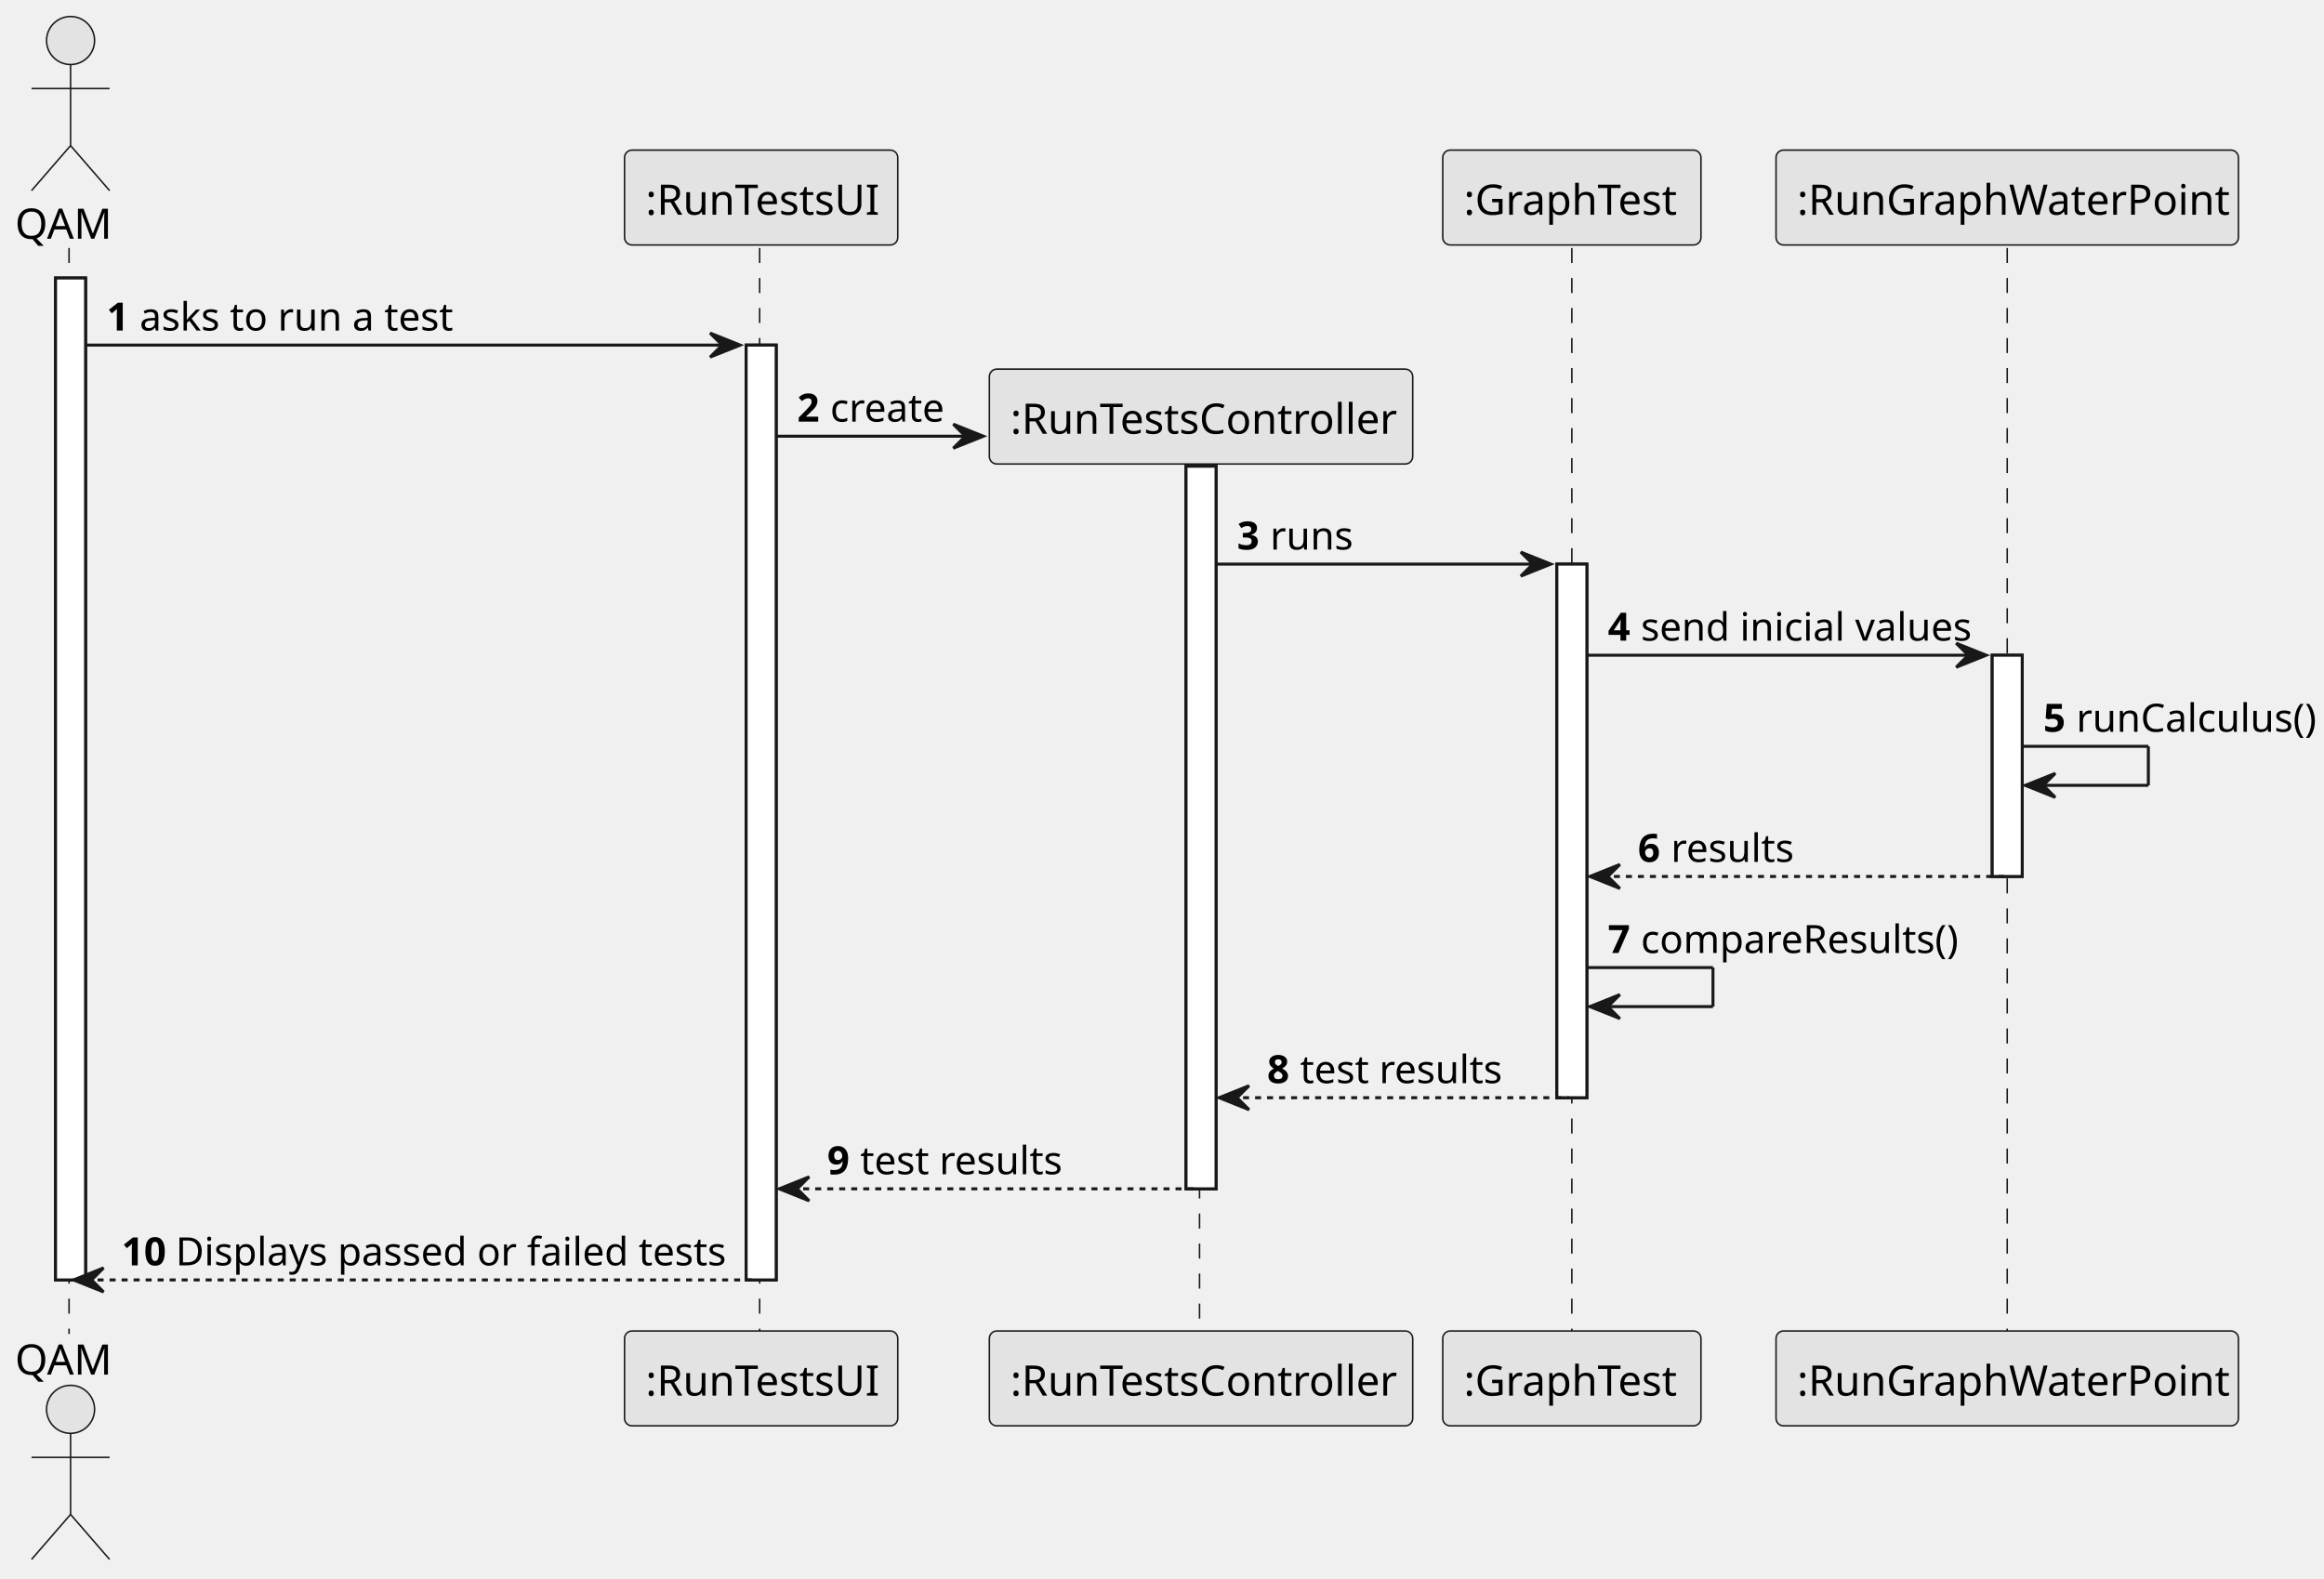
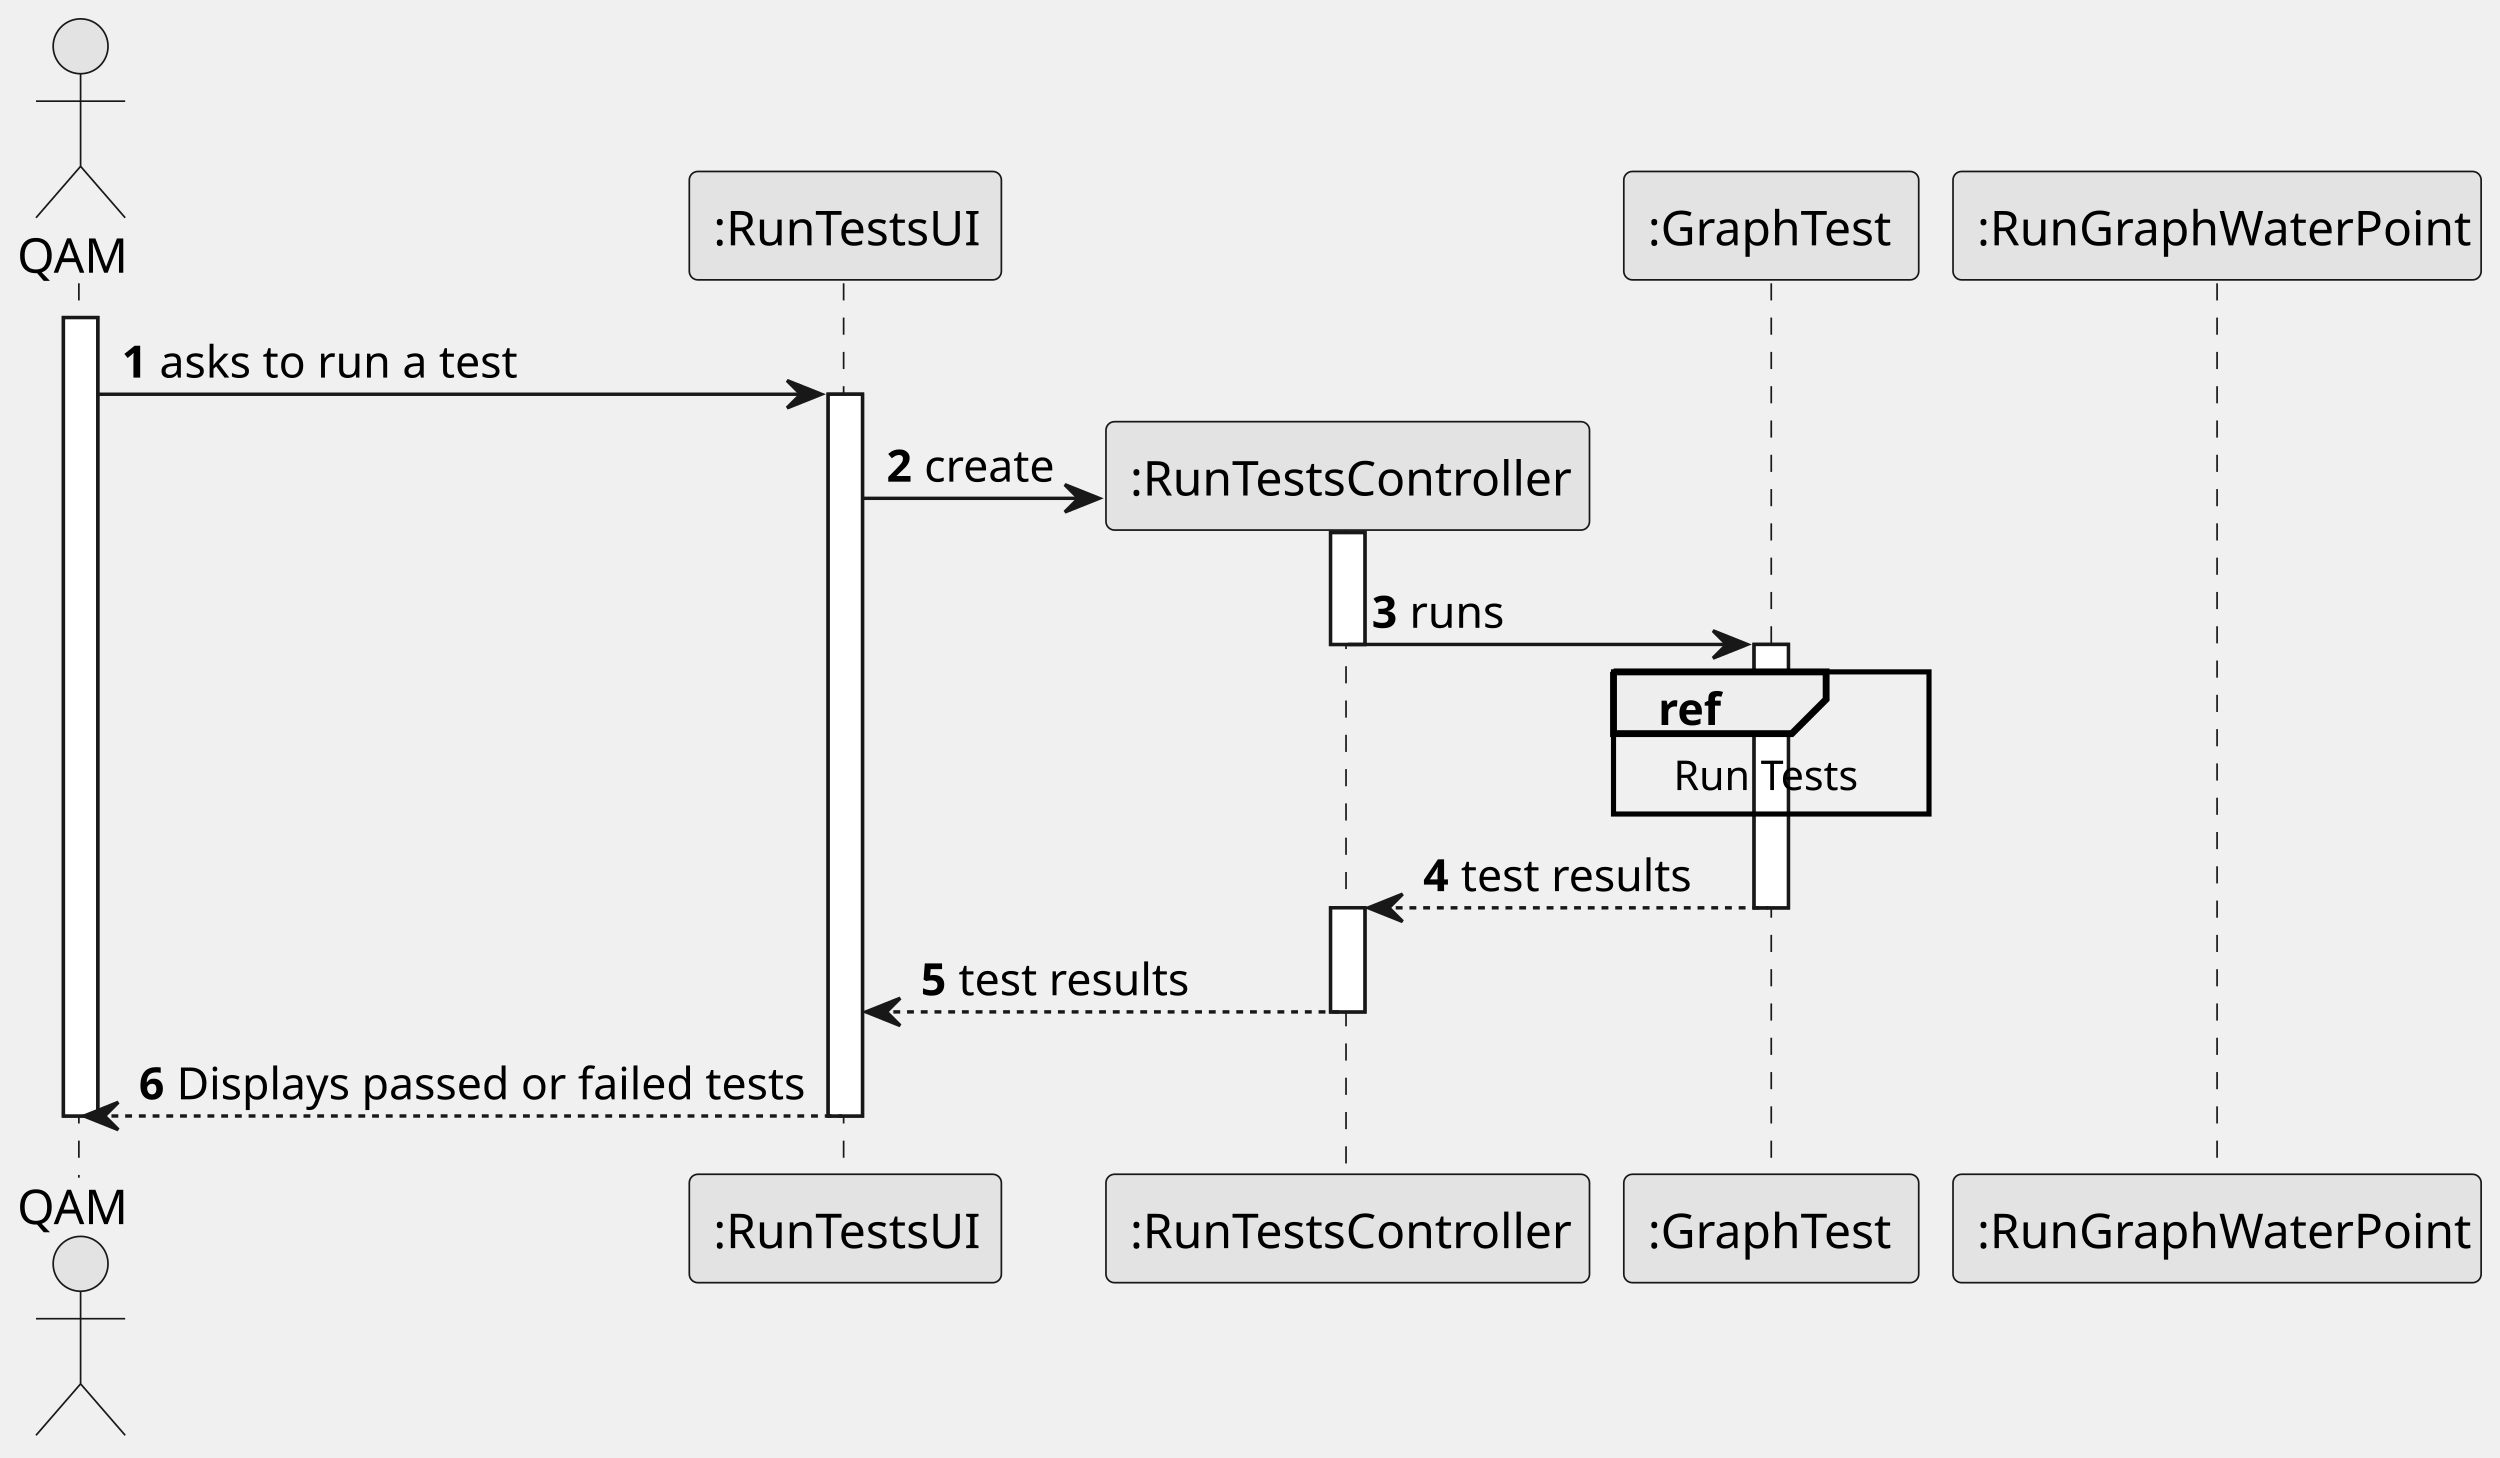
- <svg xmlns="http://www.w3.org/2000/svg" contentStyleType="text/css" height="526px" preserveAspectRatio="none" style="width:774px;height:526px;background:#FFFFFF;" version="1.1" viewBox="0 0 774 526" width="774px" zoomAndPan="magnify">
+ <svg xmlns="http://www.w3.org/2000/svg" contentStyleType="text/css" height="425px" preserveAspectRatio="none" style="width:729px;height:425px;background:#FFFFFF;" version="1.1" viewBox="0 0 729 425" width="729px" zoomAndPan="magnify">
  <defs />
  <g>
-     <rect fill="#FFFFFF" height="333.773" style="stroke:#181818;stroke-width:1.0;" width="10" x="18.5" y="92.609" />
-     <rect fill="#FFFFFF" height="311.422" style="stroke:#181818;stroke-width:1.0;" width="10" x="248.5" y="114.961" />
-     <rect fill="#FFFFFF" height="240.719" style="stroke:#181818;stroke-width:1.0;" width="10" x="395" y="155.312" />
-     <rect fill="#FFFFFF" height="177.758" style="stroke:#181818;stroke-width:1.0;" width="10" x="518.5" y="187.922" />
-     <rect fill="#FFFFFF" height="73.703" style="stroke:#181818;stroke-width:1.0;" width="10" x="663.5" y="218.273" />
-     <line style="stroke:#181818;stroke-width:0.5;stroke-dasharray:5.0,5.0;" x1="23" x2="23" y1="82.609" y2="444.383" />
-     <line style="stroke:#181818;stroke-width:0.5;stroke-dasharray:5.0,5.0;" x1="253" x2="253" y1="82.609" y2="444.383" />
-     <line style="stroke:#181818;stroke-width:0.5;stroke-dasharray:5.0,5.0;" x1="399.5" x2="399.5" y1="154.266" y2="444.383" />
-     <line style="stroke:#181818;stroke-width:0.5;stroke-dasharray:5.0,5.0;" x1="523.5" x2="523.5" y1="82.609" y2="444.383" />
-     <line style="stroke:#181818;stroke-width:0.5;stroke-dasharray:5.0,5.0;" x1="668.5" x2="668.5" y1="82.609" y2="444.383" />
+     <rect fill="#FFFFFF" height="232.812" style="stroke:#181818;stroke-width:1.0;" width="10" x="18.5" y="92.609" />
+     <rect fill="#FFFFFF" height="210.461" style="stroke:#181818;stroke-width:1.0;" width="10" x="241.5" y="114.961" />
+     <rect fill="#FFFFFF" height="32.609" style="stroke:#181818;stroke-width:1.0;" width="10" x="388" y="155.312" />
+     <rect fill="#FFFFFF" height="30.352" style="stroke:#181818;stroke-width:1.0;" width="10" x="388" y="264.719" />
+     <rect fill="#FFFFFF" height="76.797" style="stroke:#181818;stroke-width:1.0;" width="10" x="511.5" y="187.922" />
+     <line style="stroke:#181818;stroke-width:0.5;stroke-dasharray:5.0,5.0;" x1="23" x2="23" y1="82.609" y2="343.422" />
+     <line style="stroke:#181818;stroke-width:0.5;stroke-dasharray:5.0,5.0;" x1="246" x2="246" y1="82.609" y2="343.422" />
+     <line style="stroke:#181818;stroke-width:0.5;stroke-dasharray:5.0,5.0;" x1="392.5" x2="392.5" y1="154.266" y2="343.422" />
+     <line style="stroke:#181818;stroke-width:0.5;stroke-dasharray:5.0,5.0;" x1="516.5" x2="516.5" y1="82.609" y2="343.422" />
+     <line style="stroke:#181818;stroke-width:0.5;stroke-dasharray:5.0,5.0;" x1="646.5" x2="646.5" y1="82.609" y2="343.422" />
    <text fill="#000000" font-family="sans-serif" font-size="14" lengthAdjust="spacing" textLength="31" x="5" y="79.533">QAM</text>
    <ellipse cx="23.5" cy="13.5" fill="#E3E3E3" rx="8" ry="8" style="stroke:#181818;stroke-width:0.5;" />
    <path d="M23.5,21.5 L23.5,48.5 M10.5,29.5 L36.5,29.5 M23.5,48.5 L10.5,63.5 M23.5,48.5 L36.5,63.5 " fill="none" style="stroke:#181818;stroke-width:0.5;" />
-     <text fill="#000000" font-family="sans-serif" font-size="14" lengthAdjust="spacing" textLength="31" x="5" y="457.916">QAM</text>
-     <ellipse cx="23.5" cy="469.492" fill="#E3E3E3" rx="8" ry="8" style="stroke:#181818;stroke-width:0.5;" />
-     <path d="M23.5,477.492 L23.5,504.492 M10.5,485.492 L36.5,485.492 M23.5,504.492 L10.5,519.492 M23.5,504.492 L36.5,519.492 " fill="none" style="stroke:#181818;stroke-width:0.5;" />
-     <rect fill="#E3E3E3" height="31.609" rx="2.5" ry="2.5" style="stroke:#181818;stroke-width:0.5;" width="91" x="208" y="50" />
-     <text fill="#000000" font-family="sans-serif" font-size="14" lengthAdjust="spacing" textLength="77" x="215" y="71.533">:RunTestsUI</text>
-     <rect fill="#E3E3E3" height="31.609" rx="2.5" ry="2.5" style="stroke:#181818;stroke-width:0.5;" width="91" x="208" y="443.383" />
-     <text fill="#000000" font-family="sans-serif" font-size="14" lengthAdjust="spacing" textLength="77" x="215" y="464.916">:RunTestsUI</text>
-     <rect fill="#E3E3E3" height="31.609" rx="2.5" ry="2.5" style="stroke:#181818;stroke-width:0.5;" width="141" x="329.5" y="443.383" />
-     <text fill="#000000" font-family="sans-serif" font-size="14" lengthAdjust="spacing" textLength="127" x="336.5" y="464.916">:RunTestsController</text>
-     <rect fill="#E3E3E3" height="31.609" rx="2.5" ry="2.5" style="stroke:#181818;stroke-width:0.5;" width="86" x="480.5" y="50" />
-     <text fill="#000000" font-family="sans-serif" font-size="14" lengthAdjust="spacing" textLength="72" x="487.5" y="71.533">:GraphTest</text>
-     <rect fill="#E3E3E3" height="31.609" rx="2.5" ry="2.5" style="stroke:#181818;stroke-width:0.5;" width="86" x="480.5" y="443.383" />
-     <text fill="#000000" font-family="sans-serif" font-size="14" lengthAdjust="spacing" textLength="72" x="487.5" y="464.916">:GraphTest</text>
-     <rect fill="#E3E3E3" height="31.609" rx="2.5" ry="2.5" style="stroke:#181818;stroke-width:0.5;" width="154" x="591.5" y="50" />
-     <text fill="#000000" font-family="sans-serif" font-size="14" lengthAdjust="spacing" textLength="140" x="598.5" y="71.533">:RunGraphWaterPoint</text>
-     <rect fill="#E3E3E3" height="31.609" rx="2.5" ry="2.5" style="stroke:#181818;stroke-width:0.5;" width="154" x="591.5" y="443.383" />
-     <text fill="#000000" font-family="sans-serif" font-size="14" lengthAdjust="spacing" textLength="140" x="598.5" y="464.916">:RunGraphWaterPoint</text>
-     <rect fill="#FFFFFF" height="333.773" style="stroke:#181818;stroke-width:1.0;" width="10" x="18.5" y="92.609" />
-     <rect fill="#FFFFFF" height="311.422" style="stroke:#181818;stroke-width:1.0;" width="10" x="248.5" y="114.961" />
-     <rect fill="#FFFFFF" height="240.719" style="stroke:#181818;stroke-width:1.0;" width="10" x="395" y="155.312" />
-     <rect fill="#FFFFFF" height="177.758" style="stroke:#181818;stroke-width:1.0;" width="10" x="518.5" y="187.922" />
-     <rect fill="#FFFFFF" height="73.703" style="stroke:#181818;stroke-width:1.0;" width="10" x="663.5" y="218.273" />
-     <polygon fill="#181818" points="236.5,110.961,246.5,114.961,236.5,118.961,240.5,114.961" style="stroke:#181818;stroke-width:1.0;" />
-     <line style="stroke:#181818;stroke-width:1.0;" x1="28.5" x2="242.5" y1="114.961" y2="114.961" />
+     <text fill="#000000" font-family="sans-serif" font-size="14" lengthAdjust="spacing" textLength="31" x="5" y="356.955">QAM</text>
+     <ellipse cx="23.5" cy="368.531" fill="#E3E3E3" rx="8" ry="8" style="stroke:#181818;stroke-width:0.5;" />
+     <path d="M23.5,376.531 L23.5,403.531 M10.5,384.531 L36.5,384.531 M23.5,403.531 L10.5,418.531 M23.5,403.531 L36.5,418.531 " fill="none" style="stroke:#181818;stroke-width:0.5;" />
+     <rect fill="#E3E3E3" height="31.609" rx="2.5" ry="2.5" style="stroke:#181818;stroke-width:0.5;" width="91" x="201" y="50" />
+     <text fill="#000000" font-family="sans-serif" font-size="14" lengthAdjust="spacing" textLength="77" x="208" y="71.533">:RunTestsUI</text>
+     <rect fill="#E3E3E3" height="31.609" rx="2.5" ry="2.5" style="stroke:#181818;stroke-width:0.5;" width="91" x="201" y="342.422" />
+     <text fill="#000000" font-family="sans-serif" font-size="14" lengthAdjust="spacing" textLength="77" x="208" y="363.955">:RunTestsUI</text>
+     <rect fill="#E3E3E3" height="31.609" rx="2.5" ry="2.5" style="stroke:#181818;stroke-width:0.5;" width="141" x="322.5" y="342.422" />
+     <text fill="#000000" font-family="sans-serif" font-size="14" lengthAdjust="spacing" textLength="127" x="329.5" y="363.955">:RunTestsController</text>
+     <rect fill="#E3E3E3" height="31.609" rx="2.5" ry="2.5" style="stroke:#181818;stroke-width:0.5;" width="86" x="473.5" y="50" />
+     <text fill="#000000" font-family="sans-serif" font-size="14" lengthAdjust="spacing" textLength="72" x="480.5" y="71.533">:GraphTest</text>
+     <rect fill="#E3E3E3" height="31.609" rx="2.5" ry="2.5" style="stroke:#181818;stroke-width:0.5;" width="86" x="473.5" y="342.422" />
+     <text fill="#000000" font-family="sans-serif" font-size="14" lengthAdjust="spacing" textLength="72" x="480.5" y="363.955">:GraphTest</text>
+     <rect fill="#E3E3E3" height="31.609" rx="2.5" ry="2.5" style="stroke:#181818;stroke-width:0.5;" width="154" x="569.5" y="50" />
+     <text fill="#000000" font-family="sans-serif" font-size="14" lengthAdjust="spacing" textLength="140" x="576.5" y="71.533">:RunGraphWaterPoint</text>
+     <rect fill="#E3E3E3" height="31.609" rx="2.5" ry="2.5" style="stroke:#181818;stroke-width:0.5;" width="154" x="569.5" y="342.422" />
+     <text fill="#000000" font-family="sans-serif" font-size="14" lengthAdjust="spacing" textLength="140" x="576.5" y="363.955">:RunGraphWaterPoint</text>
+     <rect fill="#FFFFFF" height="232.812" style="stroke:#181818;stroke-width:1.0;" width="10" x="18.5" y="92.609" />
+     <rect fill="#FFFFFF" height="210.461" style="stroke:#181818;stroke-width:1.0;" width="10" x="241.5" y="114.961" />
+     <rect fill="#FFFFFF" height="32.609" style="stroke:#181818;stroke-width:1.0;" width="10" x="388" y="155.312" />
+     <rect fill="#FFFFFF" height="30.352" style="stroke:#181818;stroke-width:1.0;" width="10" x="388" y="264.719" />
+     <rect fill="#FFFFFF" height="76.797" style="stroke:#181818;stroke-width:1.0;" width="10" x="511.5" y="187.922" />
+     <polygon fill="#181818" points="229.5,110.961,239.5,114.961,229.5,118.961,233.5,114.961" style="stroke:#181818;stroke-width:1.0;" />
+     <line style="stroke:#181818;stroke-width:1.0;" x1="28.5" x2="235.5" y1="114.961" y2="114.961" />
    <text fill="#000000" font-family="sans-serif" font-size="13" font-weight="bold" lengthAdjust="spacing" textLength="7" x="35.5" y="110.105">1</text>
    <text fill="#000000" font-family="sans-serif" font-size="13" lengthAdjust="spacing" textLength="102" x="46.5" y="110.105">asks to run a test</text>
-     <polygon fill="#181818" points="317.5,141.312,327.5,145.312,317.5,149.312,321.5,145.312" style="stroke:#181818;stroke-width:1.0;" />
-     <line style="stroke:#181818;stroke-width:1.0;" x1="258.5" x2="323.5" y1="145.312" y2="145.312" />
-     <text fill="#000000" font-family="sans-serif" font-size="13" font-weight="bold" lengthAdjust="spacing" textLength="7" x="265.5" y="140.456">2</text>
-     <text fill="#000000" font-family="sans-serif" font-size="13" lengthAdjust="spacing" textLength="36" x="276.5" y="140.456">create</text>
-     <rect fill="#E3E3E3" height="31.609" rx="2.5" ry="2.5" style="stroke:#181818;stroke-width:0.5;" width="141" x="329.5" y="122.961" />
-     <text fill="#000000" font-family="sans-serif" font-size="14" lengthAdjust="spacing" textLength="127" x="336.5" y="144.494">:RunTestsController</text>
-     <polygon fill="#181818" points="506.5,183.922,516.5,187.922,506.5,191.922,510.5,187.922" style="stroke:#181818;stroke-width:1.0;" />
-     <line style="stroke:#181818;stroke-width:1.0;" x1="405" x2="512.5" y1="187.922" y2="187.922" />
-     <text fill="#000000" font-family="sans-serif" font-size="13" font-weight="bold" lengthAdjust="spacing" textLength="7" x="412" y="183.065">3</text>
-     <text fill="#000000" font-family="sans-serif" font-size="13" lengthAdjust="spacing" textLength="25" x="423" y="183.065">runs</text>
-     <polygon fill="#181818" points="651.5,214.273,661.5,218.273,651.5,222.273,655.5,218.273" style="stroke:#181818;stroke-width:1.0;" />
-     <line style="stroke:#181818;stroke-width:1.0;" x1="528.5" x2="657.5" y1="218.273" y2="218.273" />
-     <text fill="#000000" font-family="sans-serif" font-size="13" font-weight="bold" lengthAdjust="spacing" textLength="7" x="535.5" y="213.417">4</text>
-     <text fill="#000000" font-family="sans-serif" font-size="13" lengthAdjust="spacing" textLength="105" x="546.5" y="213.417">send inicial values</text>
-     <line style="stroke:#181818;stroke-width:1.0;" x1="673.5" x2="715.5" y1="248.625" y2="248.625" />
-     <line style="stroke:#181818;stroke-width:1.0;" x1="715.5" x2="715.5" y1="248.625" y2="261.625" />
-     <line style="stroke:#181818;stroke-width:1.0;" x1="674.5" x2="715.5" y1="261.625" y2="261.625" />
-     <polygon fill="#181818" points="684.5,257.625,674.5,261.625,684.5,265.625,680.5,261.625" style="stroke:#181818;stroke-width:1.0;" />
-     <text fill="#000000" font-family="sans-serif" font-size="13" font-weight="bold" lengthAdjust="spacing" textLength="7" x="680.5" y="243.769">5</text>
-     <text fill="#000000" font-family="sans-serif" font-size="13" lengthAdjust="spacing" textLength="76" x="691.5" y="243.769">runCalculus()</text>
-     <polygon fill="#181818" points="539.5,287.977,529.5,291.977,539.5,295.977,535.5,291.977" style="stroke:#181818;stroke-width:1.0;" />
-     <line style="stroke:#181818;stroke-width:1.0;stroke-dasharray:2.0,2.0;" x1="533.5" x2="667.5" y1="291.977" y2="291.977" />
-     <text fill="#000000" font-family="sans-serif" font-size="13" font-weight="bold" lengthAdjust="spacing" textLength="7" x="545.5" y="287.12">6</text>
-     <text fill="#000000" font-family="sans-serif" font-size="13" lengthAdjust="spacing" textLength="39" x="556.5" y="287.12">results</text>
-     <line style="stroke:#181818;stroke-width:1.0;" x1="528.5" x2="570.5" y1="322.328" y2="322.328" />
-     <line style="stroke:#181818;stroke-width:1.0;" x1="570.5" x2="570.5" y1="322.328" y2="335.328" />
-     <line style="stroke:#181818;stroke-width:1.0;" x1="529.5" x2="570.5" y1="335.328" y2="335.328" />
-     <polygon fill="#181818" points="539.5,331.328,529.5,335.328,539.5,339.328,535.5,335.328" style="stroke:#181818;stroke-width:1.0;" />
-     <text fill="#000000" font-family="sans-serif" font-size="13" font-weight="bold" lengthAdjust="spacing" textLength="7" x="535.5" y="317.472">7</text>
-     <text fill="#000000" font-family="sans-serif" font-size="13" lengthAdjust="spacing" textLength="102" x="546.5" y="317.472">compareResults()</text>
-     <polygon fill="#181818" points="416,361.68,406,365.68,416,369.68,412,365.68" style="stroke:#181818;stroke-width:1.0;" />
-     <line style="stroke:#181818;stroke-width:1.0;stroke-dasharray:2.0,2.0;" x1="410" x2="522.5" y1="365.68" y2="365.68" />
-     <text fill="#000000" font-family="sans-serif" font-size="13" font-weight="bold" lengthAdjust="spacing" textLength="7" x="422" y="360.823">8</text>
-     <text fill="#000000" font-family="sans-serif" font-size="13" lengthAdjust="spacing" textLength="65" x="433" y="360.823">test results</text>
-     <polygon fill="#181818" points="269.5,392.031,259.5,396.031,269.5,400.031,265.5,396.031" style="stroke:#181818;stroke-width:1.0;" />
-     <line style="stroke:#181818;stroke-width:1.0;stroke-dasharray:2.0,2.0;" x1="263.5" x2="399" y1="396.031" y2="396.031" />
-     <text fill="#000000" font-family="sans-serif" font-size="13" font-weight="bold" lengthAdjust="spacing" textLength="7" x="275.5" y="391.175">9</text>
-     <text fill="#000000" font-family="sans-serif" font-size="13" lengthAdjust="spacing" textLength="65" x="286.5" y="391.175">test results</text>
-     <polygon fill="#181818" points="34.5,422.383,24.5,426.383,34.5,430.383,30.5,426.383" style="stroke:#181818;stroke-width:1.0;" />
-     <line style="stroke:#181818;stroke-width:1.0;stroke-dasharray:2.0,2.0;" x1="28.5" x2="252.5" y1="426.383" y2="426.383" />
-     <text fill="#000000" font-family="sans-serif" font-size="13" font-weight="bold" lengthAdjust="spacing" textLength="14" x="40.5" y="421.526">10</text>
-     <text fill="#000000" font-family="sans-serif" font-size="13" lengthAdjust="spacing" textLength="178" x="58.5" y="421.526">Displays passed or failed tests</text>
+     <polygon fill="#181818" points="310.5,141.312,320.5,145.312,310.5,149.312,314.5,145.312" style="stroke:#181818;stroke-width:1.0;" />
+     <line style="stroke:#181818;stroke-width:1.0;" x1="251.5" x2="316.5" y1="145.312" y2="145.312" />
+     <text fill="#000000" font-family="sans-serif" font-size="13" font-weight="bold" lengthAdjust="spacing" textLength="7" x="258.5" y="140.456">2</text>
+     <text fill="#000000" font-family="sans-serif" font-size="13" lengthAdjust="spacing" textLength="36" x="269.5" y="140.456">create</text>
+     <rect fill="#E3E3E3" height="31.609" rx="2.5" ry="2.5" style="stroke:#181818;stroke-width:0.5;" width="141" x="322.5" y="122.961" />
+     <text fill="#000000" font-family="sans-serif" font-size="14" lengthAdjust="spacing" textLength="127" x="329.5" y="144.494">:RunTestsController</text>
+     <polygon fill="#181818" points="499.5,183.922,509.5,187.922,499.5,191.922,503.5,187.922" style="stroke:#181818;stroke-width:1.0;" />
+     <line style="stroke:#181818;stroke-width:1.0;" x1="393" x2="505.5" y1="187.922" y2="187.922" />
+     <text fill="#000000" font-family="sans-serif" font-size="13" font-weight="bold" lengthAdjust="spacing" textLength="7" x="400" y="183.065">3</text>
+     <text fill="#000000" font-family="sans-serif" font-size="13" lengthAdjust="spacing" textLength="25" x="411" y="183.065">runs</text>
+     <rect fill="none" height="41.445" style="stroke:#000000;stroke-width:1.5;" width="92" x="470.5" y="195.922" />
+     <path d="M470.5,195.922 L532.5,195.922 L532.5,203.922 L522.5,213.922 L470.5,213.922 L470.5,195.922 " fill="#EEEEEE" style="stroke:#000000;stroke-width:2.0;" />
+     <text fill="#000000" font-family="sans-serif" font-size="13" font-weight="bold" lengthAdjust="spacing" textLength="17" x="483.5" y="211.417">ref</text>
+     <text fill="#000000" font-family="sans-serif" font-size="12" lengthAdjust="spacing" textLength="57" x="488" y="230.379">Run Tests</text>
+     <polygon fill="#181818" points="409,260.719,399,264.719,409,268.719,405,264.719" style="stroke:#181818;stroke-width:1.0;" />
+     <line style="stroke:#181818;stroke-width:1.0;stroke-dasharray:2.0,2.0;" x1="403" x2="515.5" y1="264.719" y2="264.719" />
+     <text fill="#000000" font-family="sans-serif" font-size="13" font-weight="bold" lengthAdjust="spacing" textLength="7" x="415" y="259.862">4</text>
+     <text fill="#000000" font-family="sans-serif" font-size="13" lengthAdjust="spacing" textLength="65" x="426" y="259.862">test results</text>
+     <polygon fill="#181818" points="262.5,291.07,252.5,295.07,262.5,299.07,258.5,295.07" style="stroke:#181818;stroke-width:1.0;" />
+     <line style="stroke:#181818;stroke-width:1.0;stroke-dasharray:2.0,2.0;" x1="256.5" x2="392" y1="295.07" y2="295.07" />
+     <text fill="#000000" font-family="sans-serif" font-size="13" font-weight="bold" lengthAdjust="spacing" textLength="7" x="268.5" y="290.214">5</text>
+     <text fill="#000000" font-family="sans-serif" font-size="13" lengthAdjust="spacing" textLength="65" x="279.5" y="290.214">test results</text>
+     <polygon fill="#181818" points="34.5,321.422,24.5,325.422,34.5,329.422,30.5,325.422" style="stroke:#181818;stroke-width:1.0;" />
+     <line style="stroke:#181818;stroke-width:1.0;stroke-dasharray:2.0,2.0;" x1="28.5" x2="245.5" y1="325.422" y2="325.422" />
+     <text fill="#000000" font-family="sans-serif" font-size="13" font-weight="bold" lengthAdjust="spacing" textLength="7" x="40.5" y="320.565">6</text>
+     <text fill="#000000" font-family="sans-serif" font-size="13" lengthAdjust="spacing" textLength="178" x="51.5" y="320.565">Displays passed or failed tests</text>
  </g>
</svg>
